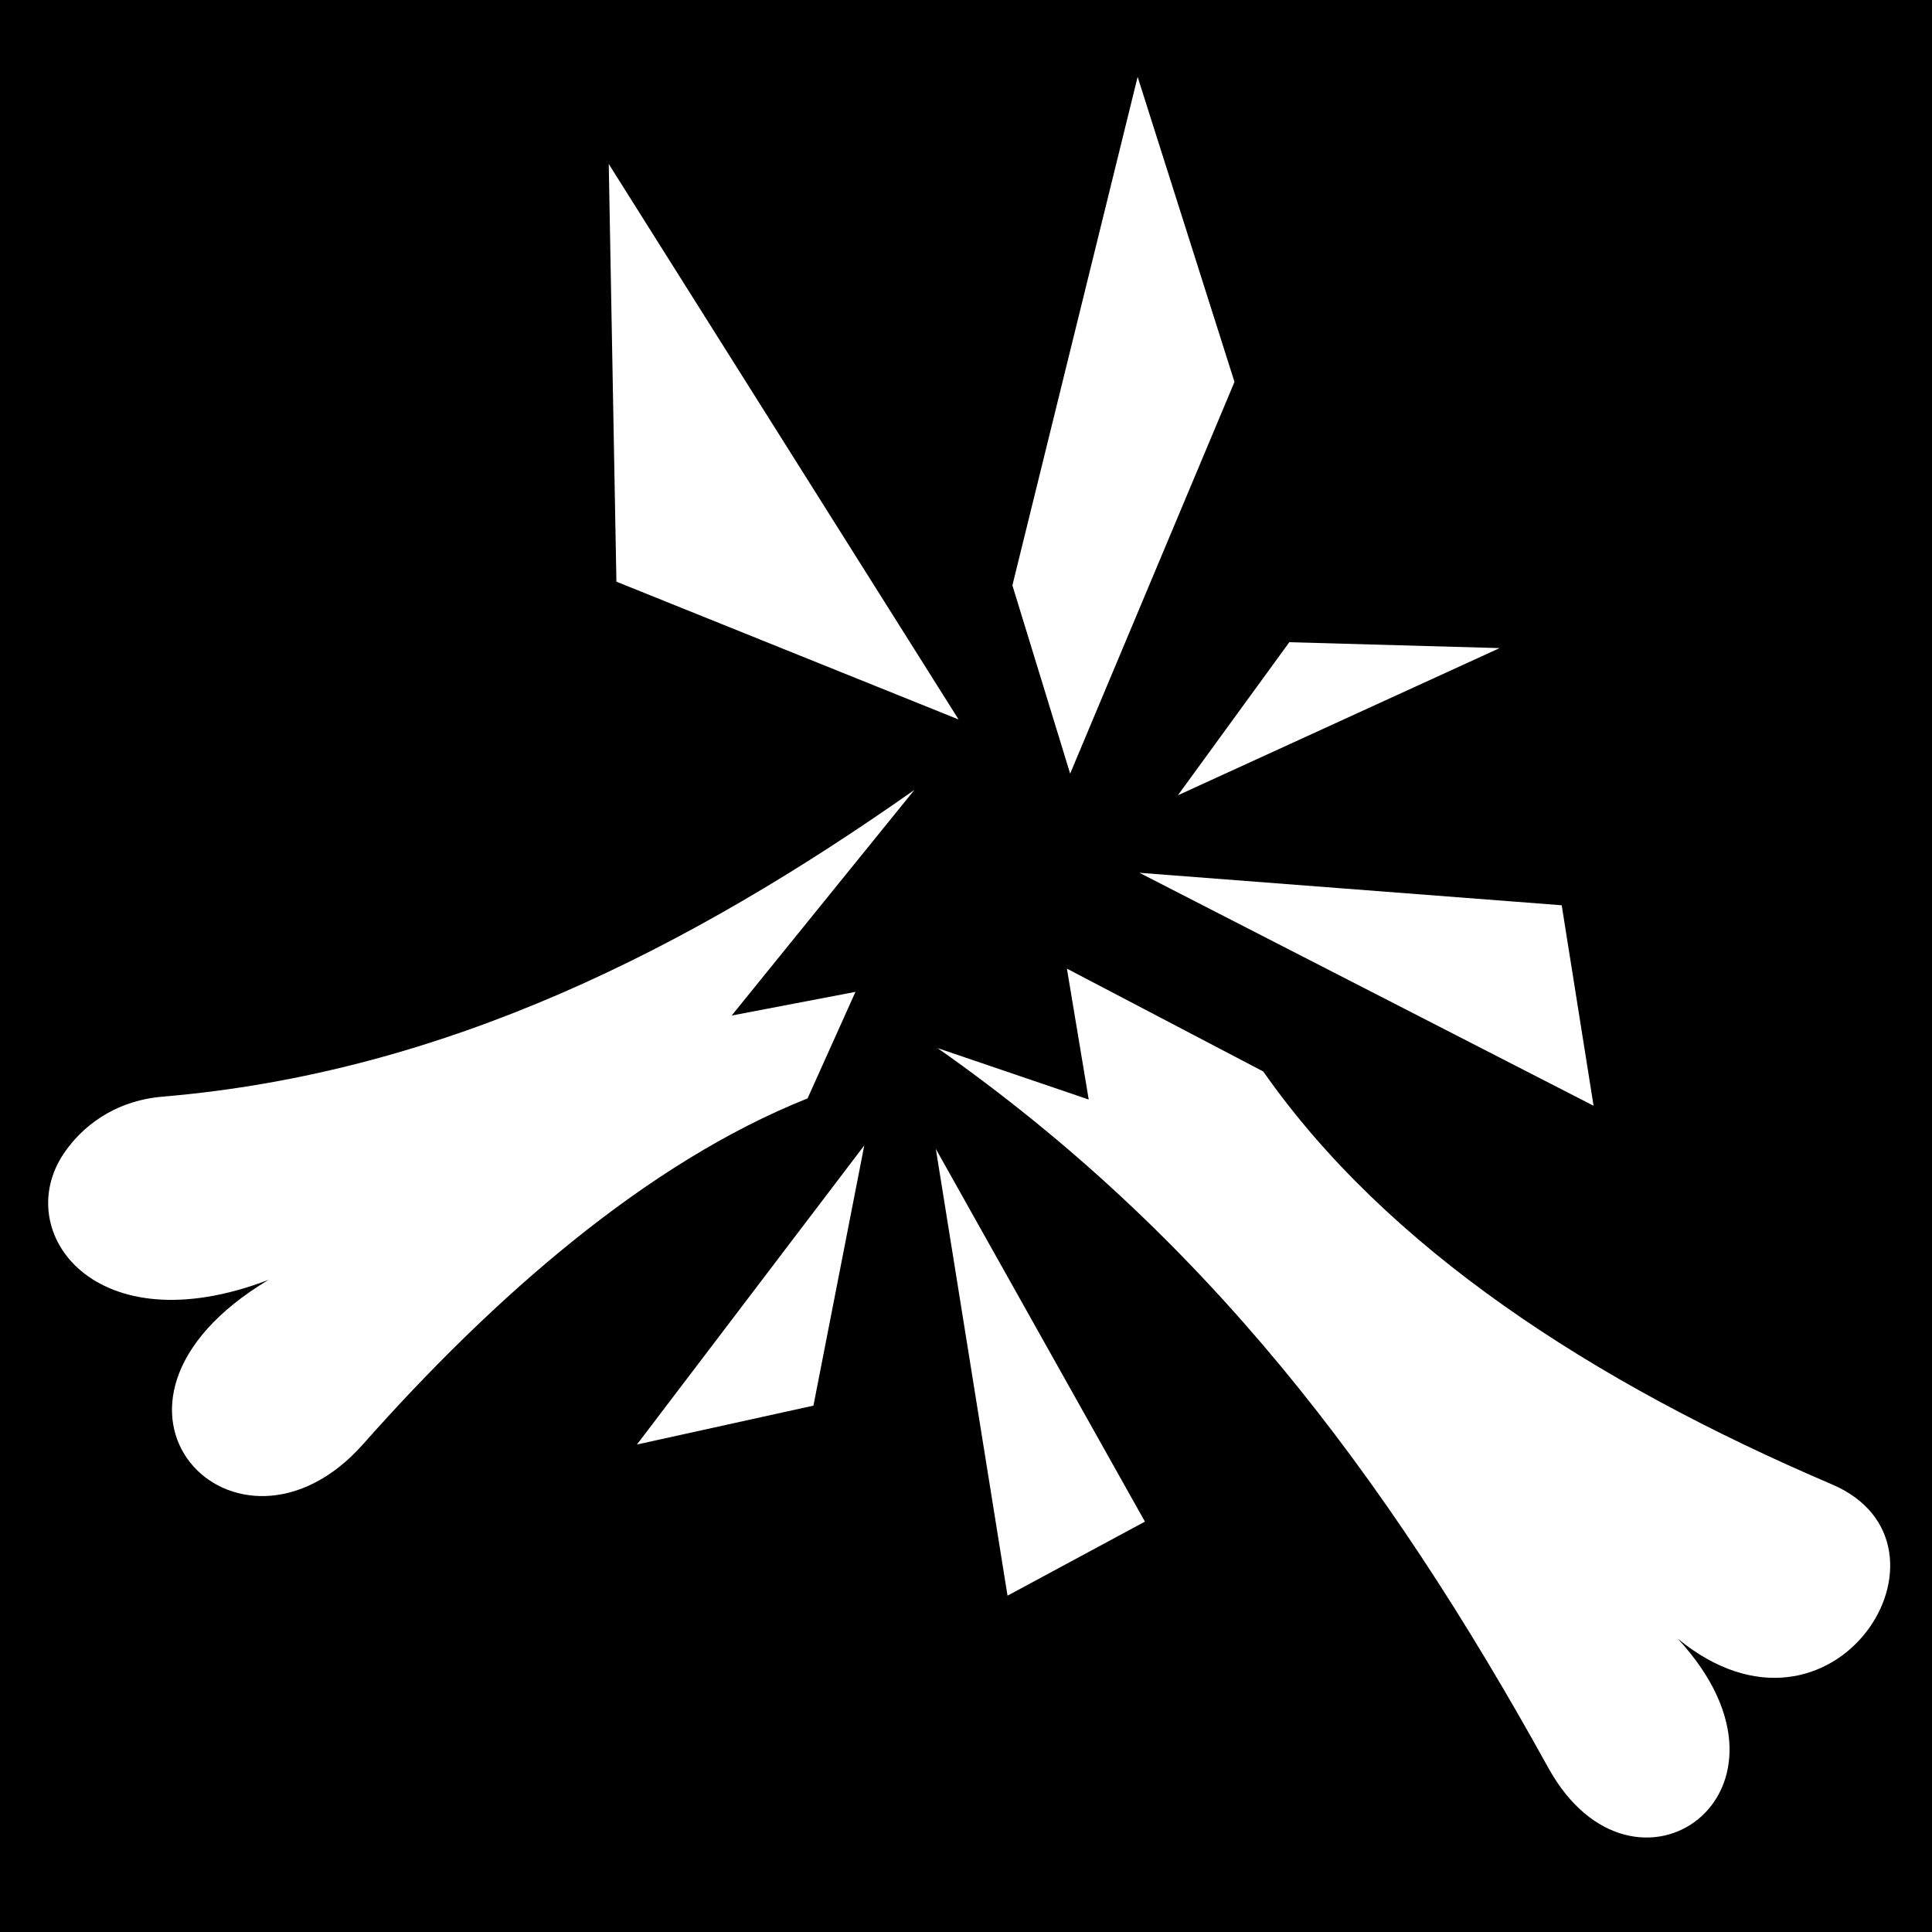
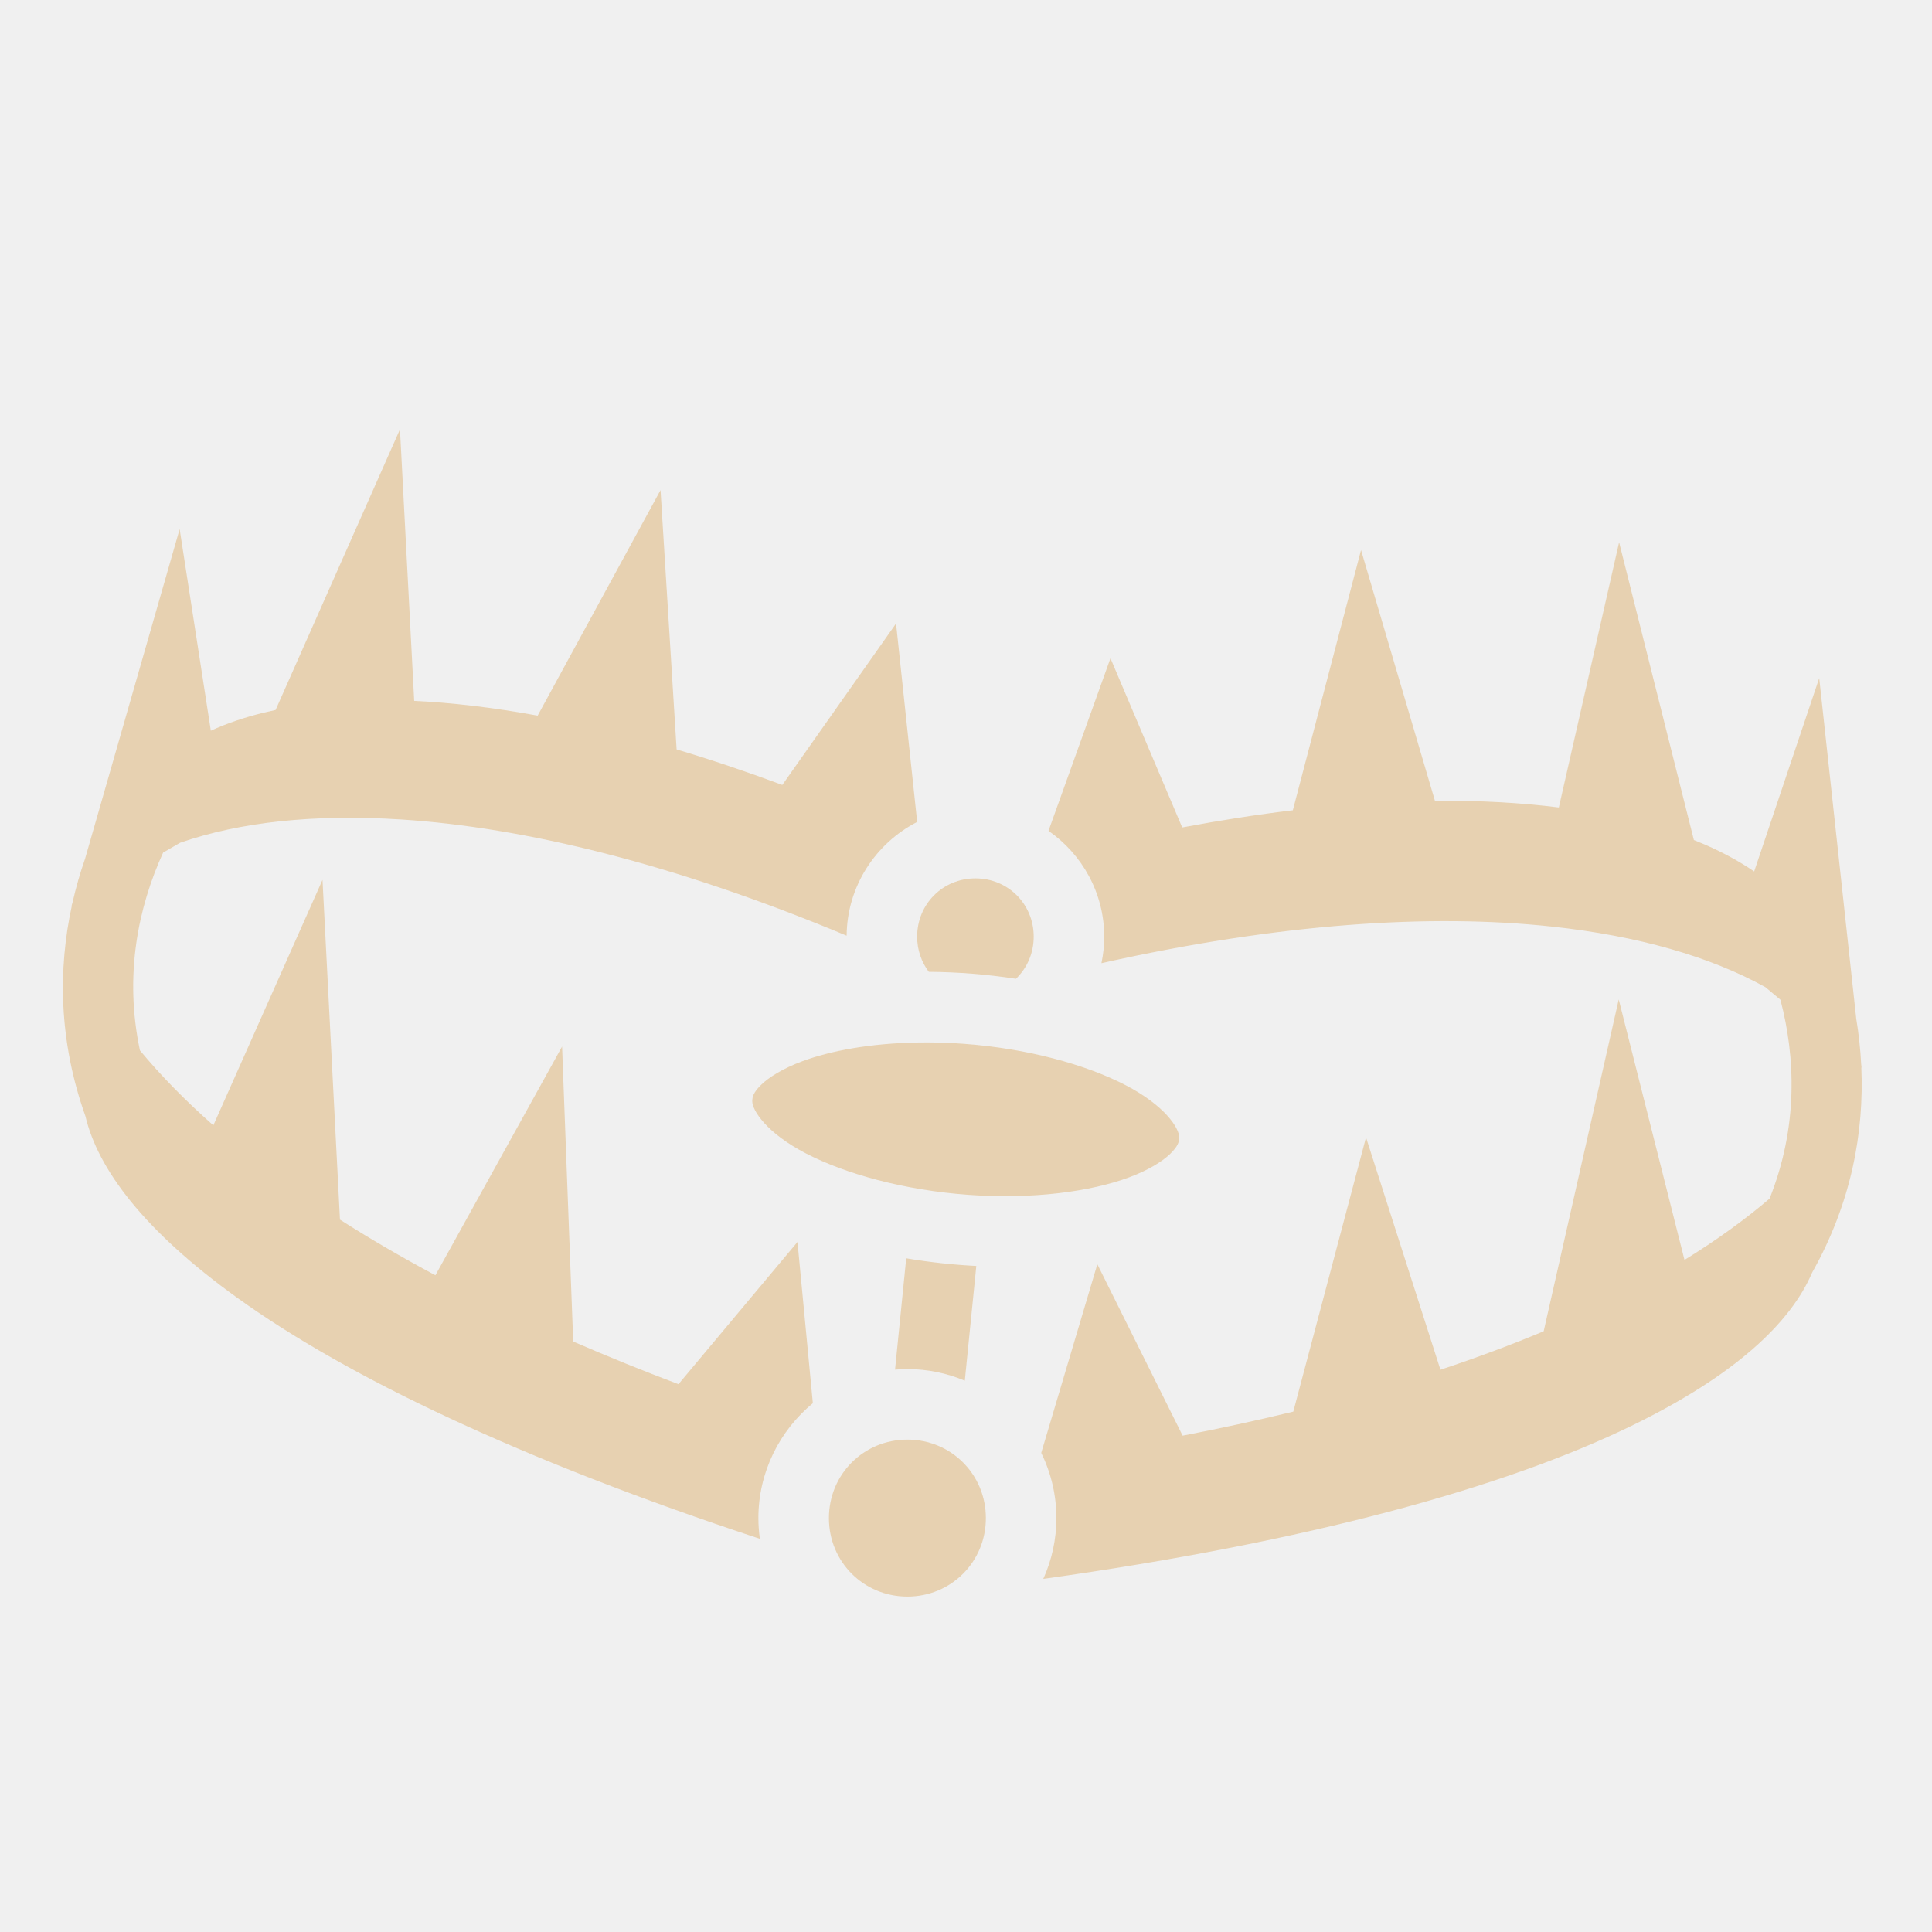
<svg xmlns="http://www.w3.org/2000/svg" viewBox="0 0 512 512">
-   <path d="M0 0h512v512H0z" />
-   <path fill="#fff" d="m301.486 20.37-33.19 134.755 15.306 49.895 43.55-103.81-25.666-80.84zM161.324 43.46l2.03 110.69 90.68 36.516-92.71-147.207zm180.358 126.73-29.532 40.572 85.268-39.008-55.736-1.563zm-99.346 39.134c-59.628 41.982-124.36 74.982-199.207 81.297-13.185 1.113-21.704 8.3-26.302 15.185-13.788 20.652 8.285 51.02 54.332 33.37-55.518 33.324-8.274 81.184 25.113 43.495 34.24-38.648 74.95-74.53 117.74-91.58l12.696-28.235-32.81 6.272 48.436-59.803zm59.62 21.973 120.356 61.736-8.443-53.13-111.913-8.606zm-19.214 25.398 5.78 34.688-40.055-13.627c70.405 49.457 118.18 111.73 161.883 190.79 22.65 40.976 71.903 6.46 34.275-34.278 41.4 33.974 78.094-24.99 40.883-40.883-63.653-27.187-118.033-62.682-150.73-109.434h-.003l-52.033-27.255zm-53.697 46.844v.003l.002-.004h-.002zm0 .003-60.248 79.27 46.773-10.303 13.475-68.967zm18.963.934 18.996 118.392 36.414-19.62-55.41-98.773z" />
+   <path fill="#e7d1b1" d="m106 113.773-32.963 74.375a99.166 99.166 0 0 0-3.12.704c-5.293 1.296-9.95 2.918-14.044 4.79l-8.266-53.435-25.037 87.277a108.288 108.288 0 0 0-3.338 11.635l-.26.905.07-.04c-3.632 16.665-3.56 35.726 3.597 55.818 3.306 14.022 15.515 30.355 40.24 48.135 29.193 20.992 75.05 42.954 138.495 63.86a39.272 39.272 0 0 1-.393-5.486c0-12.21 5.637-23.185 14.432-30.447l-4.07-42.73-31.54 37.69a620.827 620.827 0 0 1-27.896-11.3l-2.95-78.177-33.57 60.615c-9.068-4.85-17.496-9.773-25.294-14.75l-4.627-90.04-28.932 65.057c-7.485-6.607-13.957-13.243-19.45-19.86-4.244-20.016-.412-38.063 6.145-52.42l4.483-2.602c15.852-5.496 35.514-7.645 58.504-6.182 32.732 2.084 72.51 11.748 118.152 30.803.098-13.092 7.704-24.51 18.692-30.142l-5.597-52.59-30.14 42.78c-9.68-3.6-19.025-6.73-28.012-9.41l-4.26-68.73-32.567 59.774c-11.784-2.163-22.712-3.436-32.716-3.91l-3.77-71.97zm323.08 29.936-15.973 70.28c-9.928-1.244-20.884-1.876-32.837-1.777l-19.58-66.443-18.075 68.964c-9.342 1.12-19.127 2.635-29.316 4.55l-19.015-44.84-16.422 45.742c8.9 6.183 14.768 16.47 14.768 28.04 0 2.407-.257 4.758-.74 7.03 47.224-10.57 87.28-13.166 119.37-9.7 22.9 2.47 41.908 7.938 56.592 16.05l3.978 3.332c4.016 15.265 4.72 33.704-2.873 52.707-6.54 5.582-14.047 11.016-22.547 16.25l-17.43-69.034-19.89 87.94c-8.51 3.565-17.626 6.972-27.356 10.198l-19.724-61.576-19.274 72.674a622.45 622.45 0 0 1-29.326 6.37l-22.605-45.43-14.87 49.995a39.091 39.091 0 0 1 4.02 17.283 39.03 39.03 0 0 1-3.476 16.107c70.416-9.85 122.176-24.18 155.893-40.565 27.394-13.31 42.205-27.326 47.852-40.582 10.472-18.58 13.79-37.348 13.048-54.388l.063.053-.102-.942a107.887 107.887 0 0 0-1.308-12.035l-9.81-90.26-17.243 51.245c-3.714-2.54-8.03-4.93-13.023-7.11-.96-.417-1.95-.822-2.954-1.222L429.08 143.71zm-170.584 89.07c-8.642 0-15.443 6.802-15.443 15.445 0 3.53 1.15 6.74 3.084 9.318a161.247 161.247 0 0 1 23.101 1.844c2.91-2.793 4.705-6.733 4.705-11.162 0-8.64-6.806-15.446-15.447-15.446zm-12.652 43.468c-1.02-.003-2.032.005-3.033.025-12.016.244-22.59 2.134-30.23 4.98-5.094 1.9-8.82 4.23-10.85 6.22-2.03 1.99-2.375 3.155-2.375 4.37 0 2.426 3.81 8.437 14.258 13.844 10.448 5.408 25.905 9.714 42.992 10.954 17.088 1.24 32.486-.854 42.674-4.65 5.093-1.898 8.82-4.23 10.85-6.22 2.03-1.987 2.374-3.154 2.374-4.368 0-2.43-3.81-8.44-14.258-13.847-10.447-5.408-25.904-9.712-42.992-10.95a134.712 134.712 0 0 0-9.41-.357zm-5.688 57.215-2.96 29.51c1.08-.09 2.17-.15 3.273-.15 5.382 0 10.524 1.1 15.214 3.077l3.05-30.406a159.916 159.916 0 0 1-18.578-2.032zm.313 48.05c-11.6 0-20.798 9.2-20.798 20.8 0 11.595 9.2 20.796 20.797 20.796 11.594 0 20.798-9.203 20.798-20.798 0-11.595-9.202-20.798-20.8-20.798z" />
</svg>
